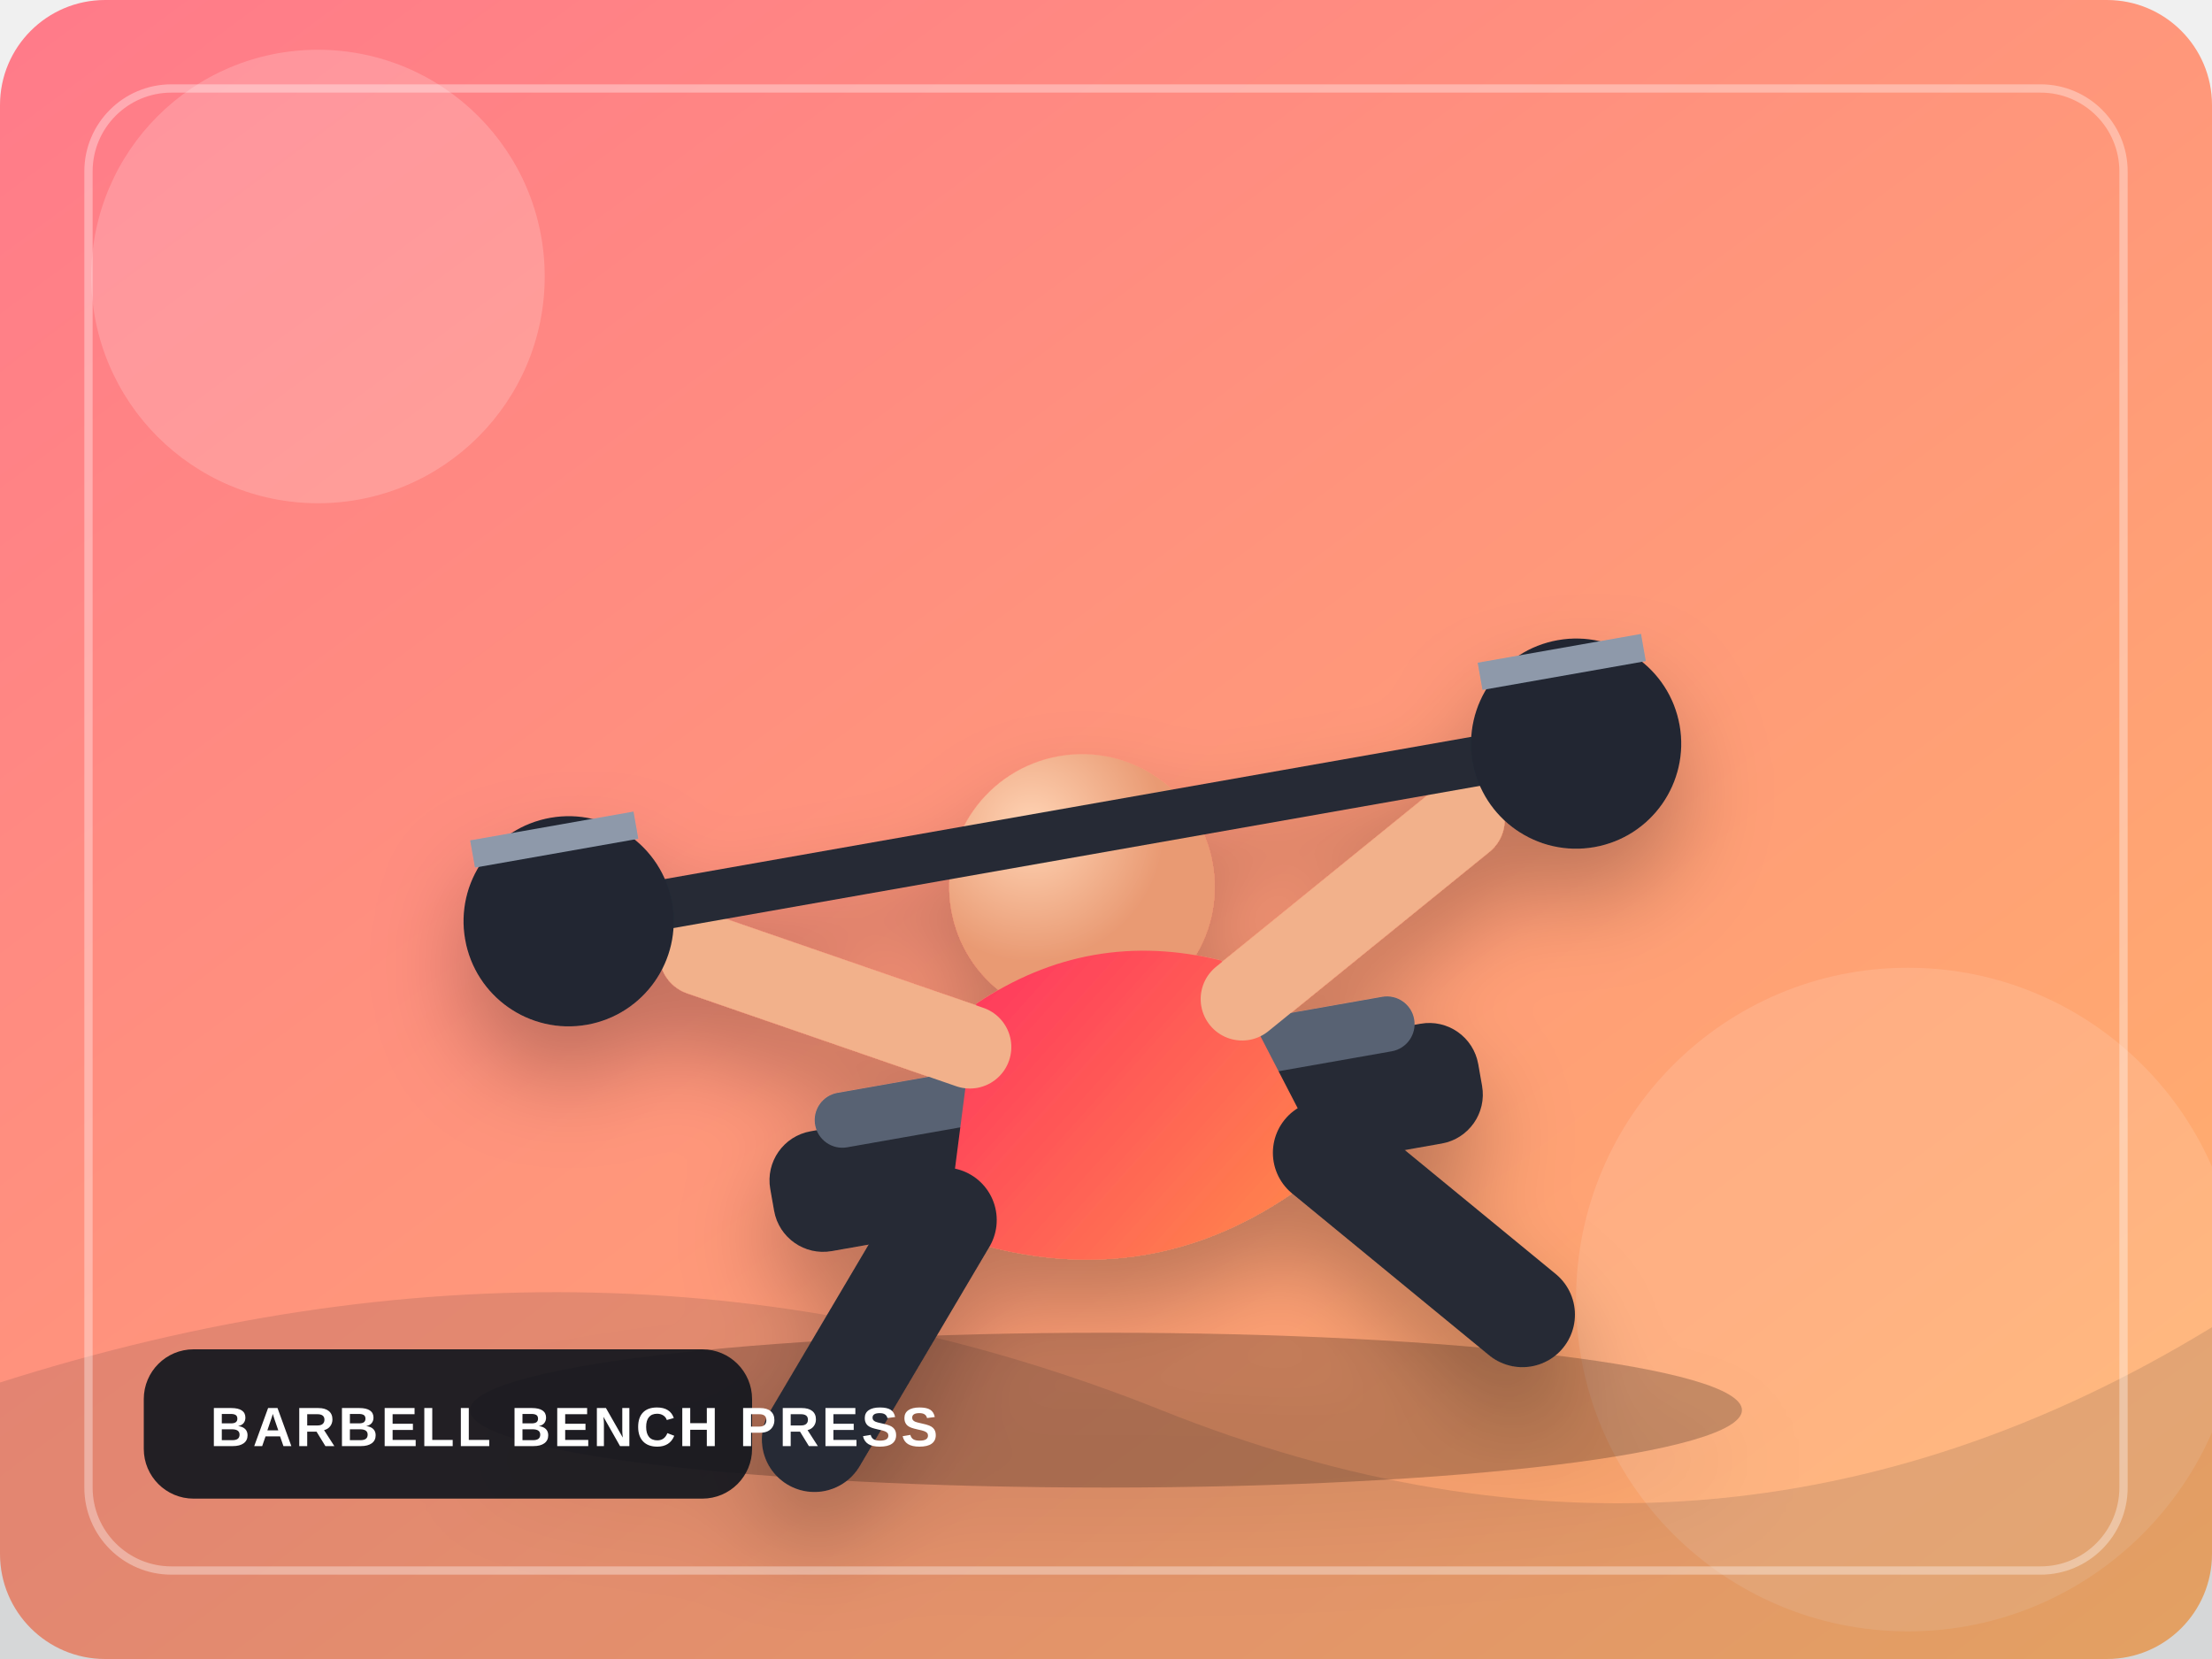
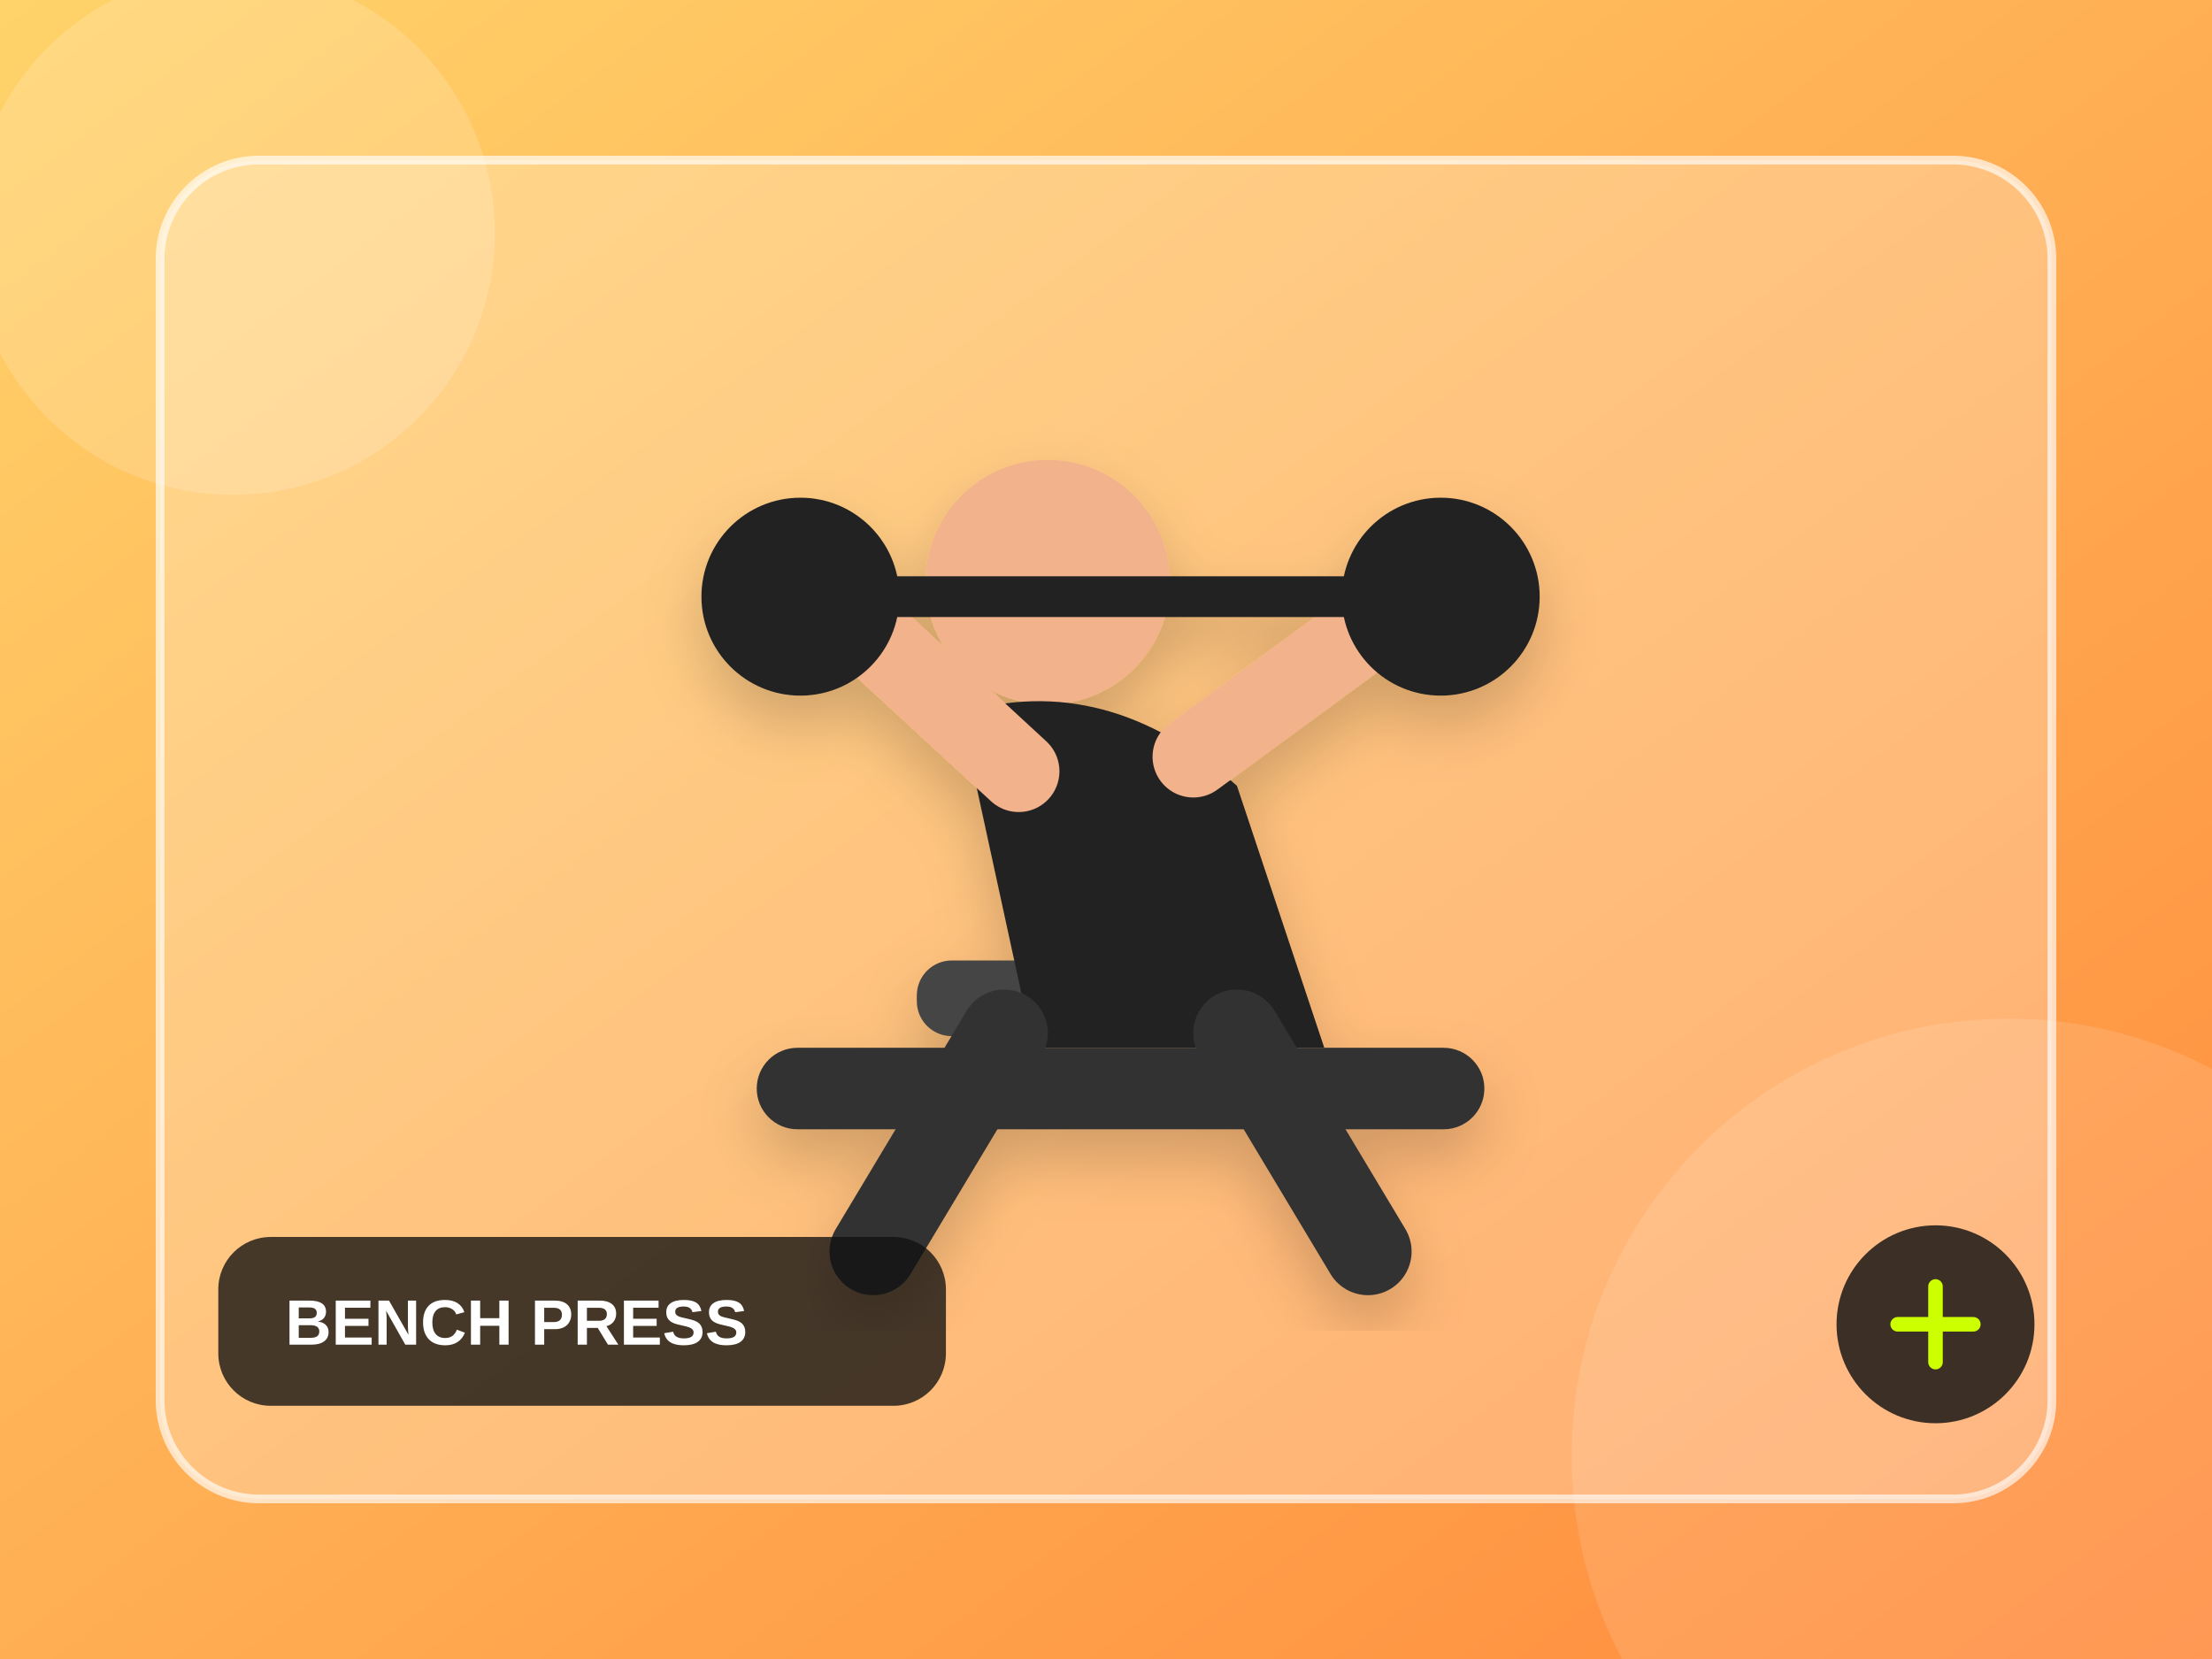
- <svg xmlns="http://www.w3.org/2000/svg" viewBox="0 0 800 600" role="img" aria-label="BARBELL BENCH PRESS 3D animated illustration">
+ <svg xmlns="http://www.w3.org/2000/svg" viewBox="0 0 760 570">
  <defs>
-     <linearGradient id="bg" x1="0" y1="0" x2="1" y2="1">
-       <stop stop-color="#ff7a8a" />
-       <stop offset="1" stop-color="#ffb36b" />
+     <linearGradient id="g" x1="0" y1="0" x2="1" y2="1">
+       <stop offset="0" stop-color="#ffd36a" />
+       <stop offset="1" stop-color="#ff8a3d" />
    </linearGradient>
-     <linearGradient id="shirt" x1="0" y1="0" x2="1" y2="1">
-       <stop stop-color="#ff315f" />
-       <stop offset="1" stop-color="#ff8a4c" />
-     </linearGradient>
-     <radialGradient id="skin" cx="35%" cy="25%">
-       <stop stop-color="#ffd4b5" />
-       <stop offset="1" stop-color="#e99a73" />
-     </radialGradient>
-     <filter id="shadow" x="-30%" y="-30%" width="160%" height="160%">
-       <feDropShadow dx="0" dy="18" stdDeviation="16" flood-opacity=".25" />
+     <filter id="s">
+       <feDropShadow dx="0" dy="10" stdDeviation="10" flood-opacity=".18" />
    </filter>
-     <filter id="soft" x="-30%" y="-30%" width="160%" height="160%">
-       <feGaussianBlur stdDeviation="12" />
-     </filter>
-     <style>.float{animation:float 3.4s ease-in-out infinite} @keyframes float{0%,100%{transform:translateY(0)}50%{transform:translateY(-8px)}}</style>
  </defs>
-   <rect width="800" height="600" rx="38" fill="url(#bg)" />
-   <circle cx="115" cy="100" r="82" fill="#fff" opacity=".18" />
-   <circle cx="690" cy="470" r="120" fill="#fff" opacity=".12" />
-   <path d="M0 500 Q220 430 420 510 T800 480 V600 H0Z" fill="#0f1720" opacity=".12" />
-   <g filter="url(#shadow)">
-     <g class="float">
-       <ellipse cx="400" cy="510" rx="230" ry="28" fill="#000" opacity=".22" />
-       <g transform="rotate(-10 400 370)">
-         <rect x="270" y="390" width="260" height="44" rx="18" fill="#252b35" />
-         <rect x="290" y="378" width="220" height="20" rx="10" fill="#596273" />
-         <circle cx="400" cy="320" r="48" fill="url(#skin)" />
-         <path d="M355 355 Q400 335 445 355 L470 435 Q400 475 330 435Z" fill="url(#shirt)" />
-         <path d="M350 370 L260 320" stroke="#f2b18b" stroke-width="30" stroke-linecap="round" />
-         <path d="M450 370 L540 320" stroke="#f2b18b" stroke-width="30" stroke-linecap="round" />
-         <path d="M330 430 L270 500" stroke="#252b35" stroke-width="38" stroke-linecap="round" />
-         <path d="M470 430 L530 500" stroke="#252b35" stroke-width="38" stroke-linecap="round" />
-         <path d="M220 300 H580" stroke="#252b35" stroke-width="18" />
-         <circle cx="215" cy="300" r="38" fill="#202733" />
-         <circle cx="585" cy="300" r="38" fill="#202733" />
-         <path d="M185 270 H245 M555 270 H615" stroke="#8e99aa" stroke-width="10" />
-       </g>
-     </g>
+   <rect width="760" height="570" fill="url(#g)" />
+   <circle cx="80" cy="80" r="90" fill="#fff" opacity=".16" />
+   <circle cx="690" cy="500" r="150" fill="#fff" opacity=".12" />
+   <rect x="55" y="55" width="650" height="460" rx="34" fill="#ffffff" opacity=".25" />
+   <rect x="55" y="55" width="650" height="460" rx="34" fill="none" stroke="#fff" stroke-width="3" opacity=".65" />
+   <g filter="url(#s)" transform="translate(0 10)">
+     <rect x="260" y="350" width="250" height="28" rx="14" fill="#333" />
+     <rect x="315" y="320" width="105" height="26" rx="12" fill="#444" />
+     <circle cx="360" cy="190" r="42" fill="#f2b28b" />
+     <path d="M330 235 Q380 220 425 260 L455 350 L355 350 Z" fill="#242424" />
+     <path d="M350 255 L285 195 M410 250 L485 195" stroke="#f2b28b" stroke-width="28" stroke-linecap="round" />
+     <path d="M285 195 L485 195" stroke="#222" stroke-width="14" />
+     <circle cx="275" cy="195" r="34" fill="#222" />
+     <circle cx="495" cy="195" r="34" fill="#222" />
+     <path d="M345 345 L300 420 M425 345 L470 420" stroke="#333" stroke-width="30" stroke-linecap="round" />
  </g>
-   <rect x="32" y="32" width="736" height="536" rx="30" fill="none" stroke="#fff" stroke-opacity=".35" stroke-width="3" />
-   <rect x="52" y="488" width="220" height="54" rx="18" fill="#11161d" opacity=".92" />
-   <text x="76" y="523" fill="#fff" font-family="Arial, sans-serif" font-size="20" font-weight="900" letter-spacing="1">BARBELL BENCH PRESS</text>
+   <rect x="75" y="425" width="250" height="58" rx="18" fill="#111" opacity=".78" />
+   <text x="98" y="462" font-family="Arial, sans-serif" font-size="22" font-weight="800" fill="#fff">BENCH PRESS</text>
+   <circle cx="665" cy="455" r="34" fill="#111" opacity=".82" />
+   <path d="M652 455h26M665 442v26" stroke="#ccff00" stroke-width="5" stroke-linecap="round" />
</svg>
